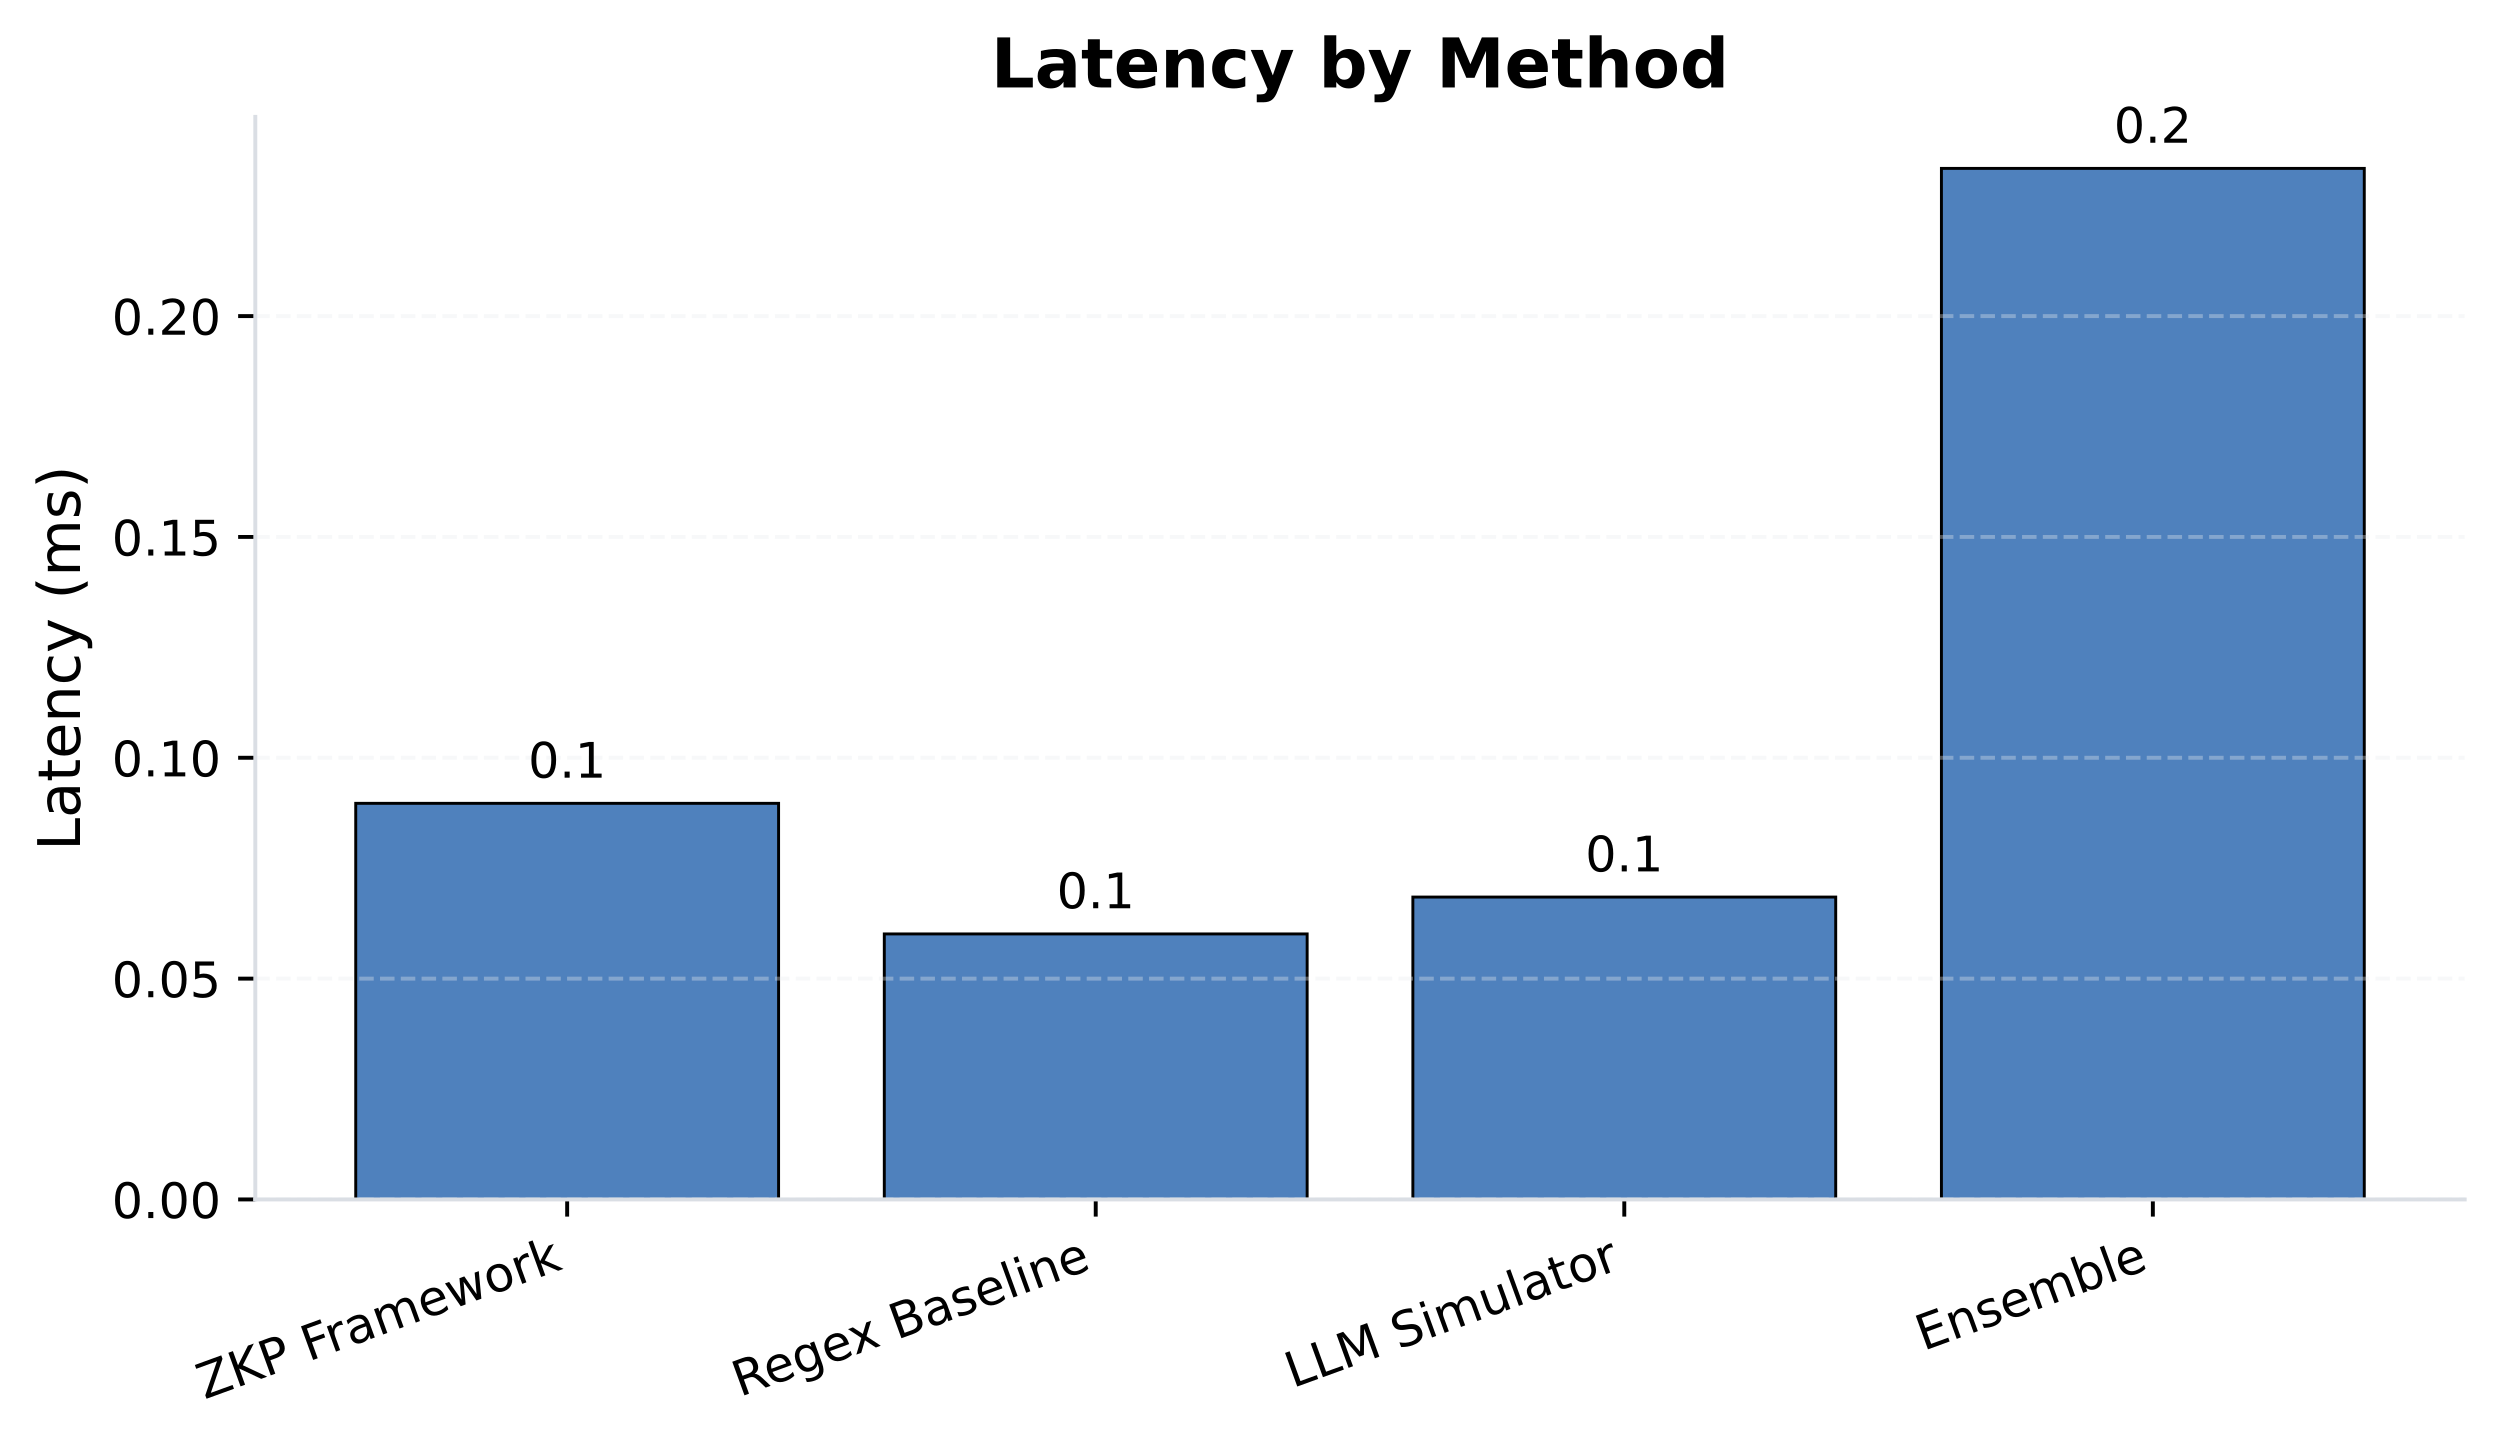
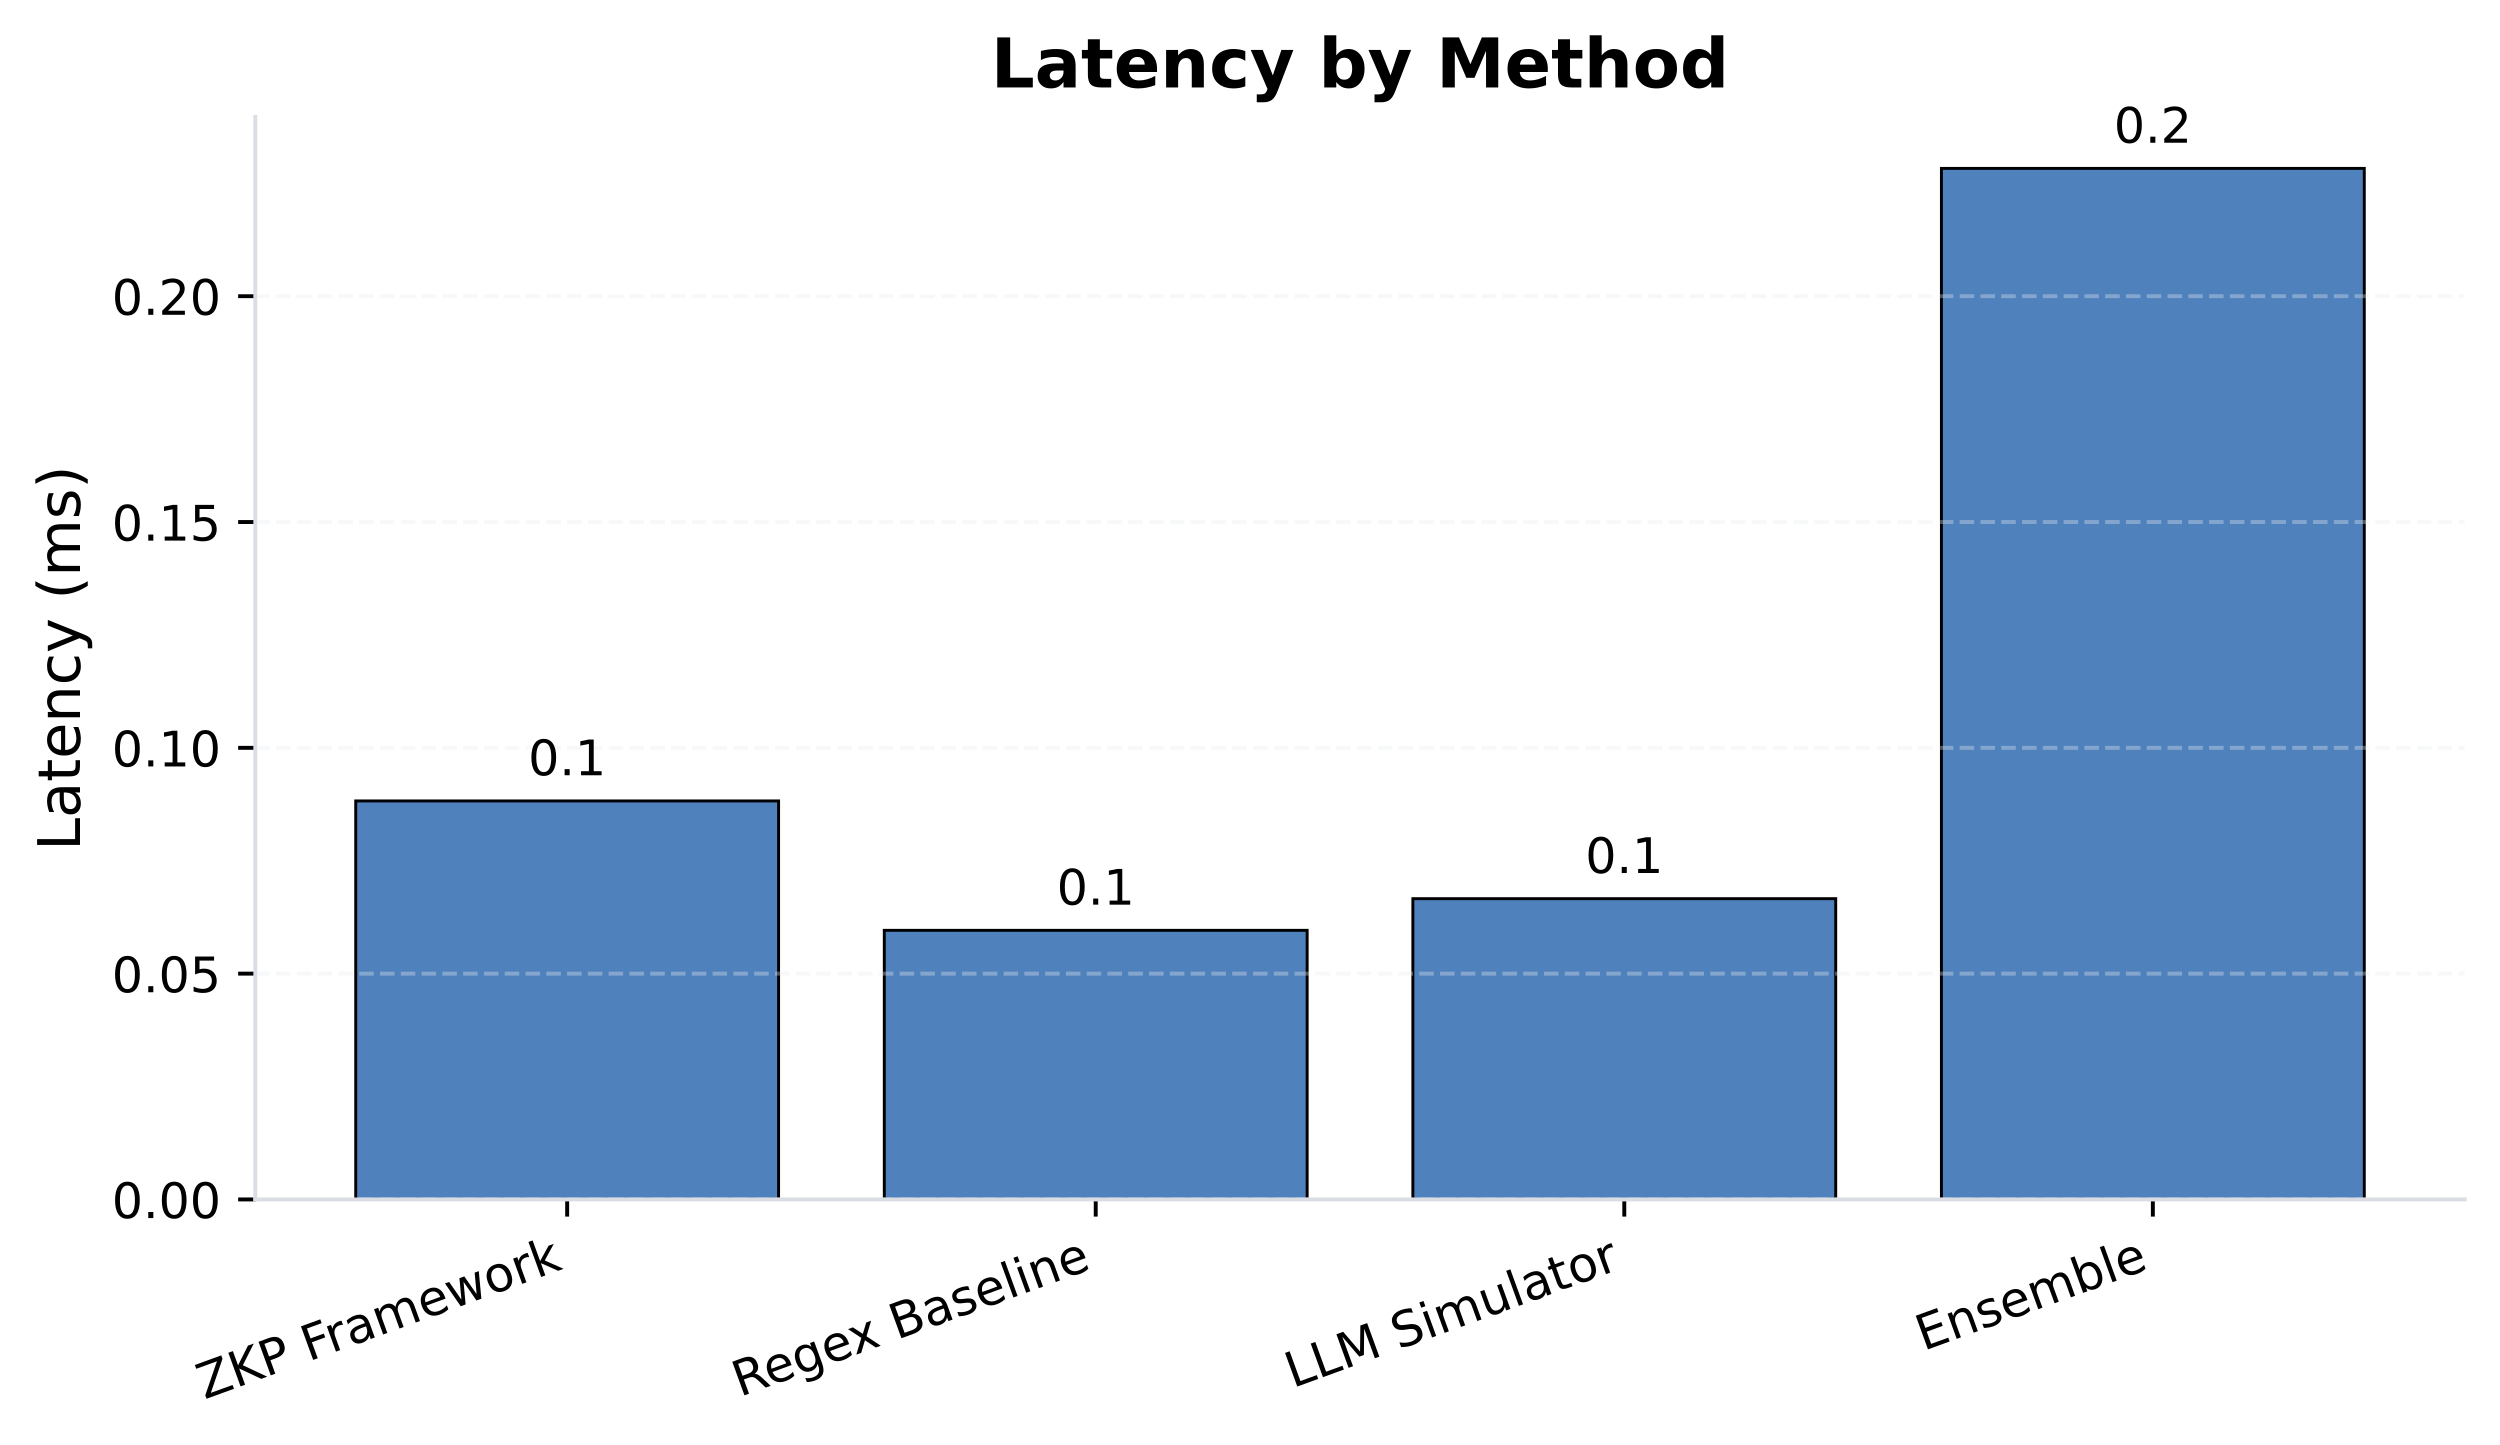
<svg xmlns="http://www.w3.org/2000/svg" xmlns:xlink="http://www.w3.org/1999/xlink" width="509.979pt" height="294.641pt" viewBox="0 0 509.979 294.641" version="1.1">
  <defs>
    <style type="text/css">*{stroke-linejoin: round; stroke-linecap: butt}</style>
  </defs>
  <g id="figure_1">
    <g id="patch_1">
      <path d="M 0 294.641  L 509.979 294.641  L 509.979 0  L 0 0  L 0 294.641  z " style="fill: none" />
    </g>
    <g id="axes_1">
      <g id="patch_2">
        <path d="M 52.079 244.678  L 502.779 244.678  L 502.779 23.838  L 52.079 23.838  L 52.079 244.678  z " style="fill: none" />
      </g>
      <g id="patch_3">
-         <path d="M 72.566 244.678  L 158.824 244.678  L 158.824 163.875  L 72.566 163.875  z " clip-path="url(#p0f9804f0ed)" style="fill: #4f81bd; stroke: #000000; stroke-width: 0.6; stroke-linejoin: miter" />
+         <path d="M 72.566 244.678  L 158.824 244.678  L 158.824 163.378  L 72.566 163.378  z " clip-path="url(#p4e12387b26)" style="fill: #4f81bd; stroke: #000000; stroke-width: 0.6; stroke-linejoin: miter" />
      </g>
      <g id="patch_4">
-         <path d="M 180.389 244.678  L 266.647 244.678  L 266.647 190.509  L 180.389 190.509  z " clip-path="url(#p0f9804f0ed)" style="fill: #4f81bd; stroke: #000000; stroke-width: 0.6; stroke-linejoin: miter" />
+         <path d="M 180.389 244.678  L 266.647 244.678  L 266.647 189.774  L 180.389 189.774  z " clip-path="url(#p4e12387b26)" style="fill: #4f81bd; stroke: #000000; stroke-width: 0.6; stroke-linejoin: miter" />
      </g>
      <g id="patch_5">
-         <path d="M 288.212 244.678  L 374.47 244.678  L 374.47 182.996  L 288.212 182.996  z " clip-path="url(#p0f9804f0ed)" style="fill: #4f81bd; stroke: #000000; stroke-width: 0.6; stroke-linejoin: miter" />
+         <path d="M 288.212 244.678  L 374.47 244.678  L 374.47 183.326  L 288.212 183.326  z " clip-path="url(#p4e12387b26)" style="fill: #4f81bd; stroke: #000000; stroke-width: 0.6; stroke-linejoin: miter" />
      </g>
      <g id="patch_6">
-         <path d="M 396.035 244.678  L 482.293 244.678  L 482.293 34.354  L 396.035 34.354  z " clip-path="url(#p0f9804f0ed)" style="fill: #4f81bd; stroke: #000000; stroke-width: 0.6; stroke-linejoin: miter" />
+         <path d="M 396.035 244.678  L 482.293 244.678  L 482.293 34.354  L 396.035 34.354  z " clip-path="url(#p4e12387b26)" style="fill: #4f81bd; stroke: #000000; stroke-width: 0.6; stroke-linejoin: miter" />
      </g>
      <g id="matplotlib.axis_1">
        <g id="xtick_1">
          <g id="line2d_1">
            <defs>
-               <path id="m04a3f6917a" d="M 0 0  L 0 3.5  " style="stroke: #000000; stroke-width: 0.8" />
+               <path id="m60cefe10d0" d="M 0 0  L 0 3.5  " style="stroke: #000000; stroke-width: 0.8" />
            </defs>
            <g>
-               <use xlink:href="#m04a3f6917a" x="115.695" y="244.678" style="stroke: #000000; stroke-width: 0.8" />
+               <use xlink:href="#m60cefe10d0" x="115.695" y="244.678" style="stroke: #000000; stroke-width: 0.8" />
            </g>
          </g>
          <g id="text_1">
            <g transform="translate(41.71257 285.4866) rotate(-20) scale(0.1 -0.1)">
              <defs>
                <path id="DejaVuSans-5a" d="M 359 4666  L 4025 4666  L 4025 4184  L 1075 531  L 4097 531  L 4097 0  L 288 0  L 288 481  L 3238 4134  L 359 4134  L 359 4666  z " transform="scale(0.015625)" />
                <path id="DejaVuSans-4b" d="M 628 4666  L 1259 4666  L 1259 2694  L 3353 4666  L 4166 4666  L 1850 2491  L 4331 0  L 3500 0  L 1259 2247  L 1259 0  L 628 0  L 628 4666  z " transform="scale(0.015625)" />
                <path id="DejaVuSans-50" d="M 1259 4147  L 1259 2394  L 2053 2394  Q 2494 2394 2734 2622  Q 2975 2850 2975 3272  Q 2975 3691 2734 3919  Q 2494 4147 2053 4147  L 1259 4147  z M 628 4666  L 2053 4666  Q 2838 4666 3239 4311  Q 3641 3956 3641 3272  Q 3641 2581 3239 2228  Q 2838 1875 2053 1875  L 1259 1875  L 1259 0  L 628 0  L 628 4666  z " transform="scale(0.015625)" />
                <path id="DejaVuSans-20" transform="scale(0.015625)" />
                <path id="DejaVuSans-46" d="M 628 4666  L 3309 4666  L 3309 4134  L 1259 4134  L 1259 2759  L 3109 2759  L 3109 2228  L 1259 2228  L 1259 0  L 628 0  L 628 4666  z " transform="scale(0.015625)" />
                <path id="DejaVuSans-72" d="M 2631 2963  Q 2534 3019 2420 3045  Q 2306 3072 2169 3072  Q 1681 3072 1420 2755  Q 1159 2438 1159 1844  L 1159 0  L 581 0  L 581 3500  L 1159 3500  L 1159 2956  Q 1341 3275 1631 3429  Q 1922 3584 2338 3584  Q 2397 3584 2469 3576  Q 2541 3569 2628 3553  L 2631 2963  z " transform="scale(0.015625)" />
                <path id="DejaVuSans-61" d="M 2194 1759  Q 1497 1759 1228 1600  Q 959 1441 959 1056  Q 959 750 1161 570  Q 1363 391 1709 391  Q 2188 391 2477 730  Q 2766 1069 2766 1631  L 2766 1759  L 2194 1759  z M 3341 1997  L 3341 0  L 2766 0  L 2766 531  Q 2569 213 2275 61  Q 1981 -91 1556 -91  Q 1019 -91 701 211  Q 384 513 384 1019  Q 384 1609 779 1909  Q 1175 2209 1959 2209  L 2766 2209  L 2766 2266  Q 2766 2663 2505 2880  Q 2244 3097 1772 3097  Q 1472 3097 1187 3025  Q 903 2953 641 2809  L 641 3341  Q 956 3463 1253 3523  Q 1550 3584 1831 3584  Q 2591 3584 2966 3190  Q 3341 2797 3341 1997  z " transform="scale(0.015625)" />
                <path id="DejaVuSans-6d" d="M 3328 2828  Q 3544 3216 3844 3400  Q 4144 3584 4550 3584  Q 5097 3584 5394 3201  Q 5691 2819 5691 2113  L 5691 0  L 5113 0  L 5113 2094  Q 5113 2597 4934 2840  Q 4756 3084 4391 3084  Q 3944 3084 3684 2787  Q 3425 2491 3425 1978  L 3425 0  L 2847 0  L 2847 2094  Q 2847 2600 2669 2842  Q 2491 3084 2119 3084  Q 1678 3084 1418 2786  Q 1159 2488 1159 1978  L 1159 0  L 581 0  L 581 3500  L 1159 3500  L 1159 2956  Q 1356 3278 1631 3431  Q 1906 3584 2284 3584  Q 2666 3584 2933 3390  Q 3200 3197 3328 2828  z " transform="scale(0.015625)" />
                <path id="DejaVuSans-65" d="M 3597 1894  L 3597 1613  L 953 1613  Q 991 1019 1311 708  Q 1631 397 2203 397  Q 2534 397 2845 478  Q 3156 559 3463 722  L 3463 178  Q 3153 47 2828 -22  Q 2503 -91 2169 -91  Q 1331 -91 842 396  Q 353 884 353 1716  Q 353 2575 817 3079  Q 1281 3584 2069 3584  Q 2775 3584 3186 3129  Q 3597 2675 3597 1894  z M 3022 2063  Q 3016 2534 2758 2815  Q 2500 3097 2075 3097  Q 1594 3097 1305 2825  Q 1016 2553 972 2059  L 3022 2063  z " transform="scale(0.015625)" />
                <path id="DejaVuSans-77" d="M 269 3500  L 844 3500  L 1563 769  L 2278 3500  L 2956 3500  L 3675 769  L 4391 3500  L 4966 3500  L 4050 0  L 3372 0  L 2619 2869  L 1863 0  L 1184 0  L 269 3500  z " transform="scale(0.015625)" />
                <path id="DejaVuSans-6f" d="M 1959 3097  Q 1497 3097 1228 2736  Q 959 2375 959 1747  Q 959 1119 1226 758  Q 1494 397 1959 397  Q 2419 397 2687 759  Q 2956 1122 2956 1747  Q 2956 2369 2687 2733  Q 2419 3097 1959 3097  z M 1959 3584  Q 2709 3584 3137 3096  Q 3566 2609 3566 1747  Q 3566 888 3137 398  Q 2709 -91 1959 -91  Q 1206 -91 779 398  Q 353 888 353 1747  Q 353 2609 779 3096  Q 1206 3584 1959 3584  z " transform="scale(0.015625)" />
                <path id="DejaVuSans-6b" d="M 581 4863  L 1159 4863  L 1159 1991  L 2875 3500  L 3609 3500  L 1753 1863  L 3688 0  L 2938 0  L 1159 1709  L 1159 0  L 581 0  L 581 4863  z " transform="scale(0.015625)" />
              </defs>
              <use xlink:href="#DejaVuSans-5a" />
              <use xlink:href="#DejaVuSans-4b" transform="translate(68.50586 0)" />
              <use xlink:href="#DejaVuSans-50" transform="translate(134.082 0)" />
              <use xlink:href="#DejaVuSans-20" transform="translate(194.3848 0)" />
              <use xlink:href="#DejaVuSans-46" transform="translate(226.1719 0)" />
              <use xlink:href="#DejaVuSans-72" transform="translate(276.4414 0)" />
              <use xlink:href="#DejaVuSans-61" transform="translate(317.5547 0)" />
              <use xlink:href="#DejaVuSans-6d" transform="translate(378.834 0)" />
              <use xlink:href="#DejaVuSans-65" transform="translate(476.2461 0)" />
              <use xlink:href="#DejaVuSans-77" transform="translate(537.7695 0)" />
              <use xlink:href="#DejaVuSans-6f" transform="translate(619.5566 0)" />
              <use xlink:href="#DejaVuSans-72" transform="translate(680.7383 0)" />
              <use xlink:href="#DejaVuSans-6b" transform="translate(721.8516 0)" />
            </g>
          </g>
        </g>
        <g id="xtick_2">
          <g id="line2d_2">
            <g>
-               <use xlink:href="#m04a3f6917a" x="223.518" y="244.678" style="stroke: #000000; stroke-width: 0.8" />
+               <use xlink:href="#m60cefe10d0" x="223.518" y="244.678" style="stroke: #000000; stroke-width: 0.8" />
            </g>
          </g>
          <g id="text_2">
            <g transform="translate(150.9451 284.9735) rotate(-20) scale(0.1 -0.1)">
              <defs>
                <path id="DejaVuSans-52" d="M 2841 2188  Q 3044 2119 3236 1894  Q 3428 1669 3622 1275  L 4263 0  L 3584 0  L 2988 1197  Q 2756 1666 2539 1819  Q 2322 1972 1947 1972  L 1259 1972  L 1259 0  L 628 0  L 628 4666  L 2053 4666  Q 2853 4666 3247 4331  Q 3641 3997 3641 3322  Q 3641 2881 3436 2590  Q 3231 2300 2841 2188  z M 1259 4147  L 1259 2491  L 2053 2491  Q 2509 2491 2742 2702  Q 2975 2913 2975 3322  Q 2975 3731 2742 3939  Q 2509 4147 2053 4147  L 1259 4147  z " transform="scale(0.015625)" />
                <path id="DejaVuSans-67" d="M 2906 1791  Q 2906 2416 2648 2759  Q 2391 3103 1925 3103  Q 1463 3103 1205 2759  Q 947 2416 947 1791  Q 947 1169 1205 825  Q 1463 481 1925 481  Q 2391 481 2648 825  Q 2906 1169 2906 1791  z M 3481 434  Q 3481 -459 3084 -895  Q 2688 -1331 1869 -1331  Q 1566 -1331 1297 -1286  Q 1028 -1241 775 -1147  L 775 -588  Q 1028 -725 1275 -790  Q 1522 -856 1778 -856  Q 2344 -856 2625 -561  Q 2906 -266 2906 331  L 2906 616  Q 2728 306 2450 153  Q 2172 0 1784 0  Q 1141 0 747 490  Q 353 981 353 1791  Q 353 2603 747 3093  Q 1141 3584 1784 3584  Q 2172 3584 2450 3431  Q 2728 3278 2906 2969  L 2906 3500  L 3481 3500  L 3481 434  z " transform="scale(0.015625)" />
                <path id="DejaVuSans-78" d="M 3513 3500  L 2247 1797  L 3578 0  L 2900 0  L 1881 1375  L 863 0  L 184 0  L 1544 1831  L 300 3500  L 978 3500  L 1906 2253  L 2834 3500  L 3513 3500  z " transform="scale(0.015625)" />
                <path id="DejaVuSans-42" d="M 1259 2228  L 1259 519  L 2272 519  Q 2781 519 3026 730  Q 3272 941 3272 1375  Q 3272 1813 3026 2020  Q 2781 2228 2272 2228  L 1259 2228  z M 1259 4147  L 1259 2741  L 2194 2741  Q 2656 2741 2882 2914  Q 3109 3088 3109 3444  Q 3109 3797 2882 3972  Q 2656 4147 2194 4147  L 1259 4147  z M 628 4666  L 2241 4666  Q 2963 4666 3353 4366  Q 3744 4066 3744 3513  Q 3744 3084 3544 2831  Q 3344 2578 2956 2516  Q 3422 2416 3680 2098  Q 3938 1781 3938 1306  Q 3938 681 3513 340  Q 3088 0 2303 0  L 628 0  L 628 4666  z " transform="scale(0.015625)" />
                <path id="DejaVuSans-73" d="M 2834 3397  L 2834 2853  Q 2591 2978 2328 3040  Q 2066 3103 1784 3103  Q 1356 3103 1142 2972  Q 928 2841 928 2578  Q 928 2378 1081 2264  Q 1234 2150 1697 2047  L 1894 2003  Q 2506 1872 2764 1633  Q 3022 1394 3022 966  Q 3022 478 2636 193  Q 2250 -91 1575 -91  Q 1294 -91 989 -36  Q 684 19 347 128  L 347 722  Q 666 556 975 473  Q 1284 391 1588 391  Q 1994 391 2212 530  Q 2431 669 2431 922  Q 2431 1156 2273 1281  Q 2116 1406 1581 1522  L 1381 1569  Q 847 1681 609 1914  Q 372 2147 372 2553  Q 372 3047 722 3315  Q 1072 3584 1716 3584  Q 2034 3584 2315 3537  Q 2597 3491 2834 3397  z " transform="scale(0.015625)" />
                <path id="DejaVuSans-6c" d="M 603 4863  L 1178 4863  L 1178 0  L 603 0  L 603 4863  z " transform="scale(0.015625)" />
                <path id="DejaVuSans-69" d="M 603 3500  L 1178 3500  L 1178 0  L 603 0  L 603 3500  z M 603 4863  L 1178 4863  L 1178 4134  L 603 4134  L 603 4863  z " transform="scale(0.015625)" />
                <path id="DejaVuSans-6e" d="M 3513 2113  L 3513 0  L 2938 0  L 2938 2094  Q 2938 2591 2744 2837  Q 2550 3084 2163 3084  Q 1697 3084 1428 2787  Q 1159 2491 1159 1978  L 1159 0  L 581 0  L 581 3500  L 1159 3500  L 1159 2956  Q 1366 3272 1645 3428  Q 1925 3584 2291 3584  Q 2894 3584 3203 3211  Q 3513 2838 3513 2113  z " transform="scale(0.015625)" />
              </defs>
              <use xlink:href="#DejaVuSans-52" />
              <use xlink:href="#DejaVuSans-65" transform="translate(64.98242 0)" />
              <use xlink:href="#DejaVuSans-67" transform="translate(126.5059 0)" />
              <use xlink:href="#DejaVuSans-65" transform="translate(189.9824 0)" />
              <use xlink:href="#DejaVuSans-78" transform="translate(249.7559 0)" />
              <use xlink:href="#DejaVuSans-20" transform="translate(308.9355 0)" />
              <use xlink:href="#DejaVuSans-42" transform="translate(340.7227 0)" />
              <use xlink:href="#DejaVuSans-61" transform="translate(409.3262 0)" />
              <use xlink:href="#DejaVuSans-73" transform="translate(470.6055 0)" />
              <use xlink:href="#DejaVuSans-65" transform="translate(522.7051 0)" />
              <use xlink:href="#DejaVuSans-6c" transform="translate(584.2285 0)" />
              <use xlink:href="#DejaVuSans-69" transform="translate(612.0117 0)" />
              <use xlink:href="#DejaVuSans-6e" transform="translate(639.7949 0)" />
              <use xlink:href="#DejaVuSans-65" transform="translate(703.1738 0)" />
            </g>
          </g>
        </g>
        <g id="xtick_3">
          <g id="line2d_3">
            <g>
-               <use xlink:href="#m04a3f6917a" x="331.341" y="244.678" style="stroke: #000000; stroke-width: 0.8" />
+               <use xlink:href="#m60cefe10d0" x="331.341" y="244.678" style="stroke: #000000; stroke-width: 0.8" />
            </g>
          </g>
          <g id="text_3">
            <g transform="translate(263.7132 283.1737) rotate(-20) scale(0.1 -0.1)">
              <defs>
                <path id="DejaVuSans-4c" d="M 628 4666  L 1259 4666  L 1259 531  L 3531 531  L 3531 0  L 628 0  L 628 4666  z " transform="scale(0.015625)" />
                <path id="DejaVuSans-4d" d="M 628 4666  L 1569 4666  L 2759 1491  L 3956 4666  L 4897 4666  L 4897 0  L 4281 0  L 4281 4097  L 3078 897  L 2444 897  L 1241 4097  L 1241 0  L 628 0  L 628 4666  z " transform="scale(0.015625)" />
                <path id="DejaVuSans-53" d="M 3425 4513  L 3425 3897  Q 3066 4069 2747 4153  Q 2428 4238 2131 4238  Q 1616 4238 1336 4038  Q 1056 3838 1056 3469  Q 1056 3159 1242 3001  Q 1428 2844 1947 2747  L 2328 2669  Q 3034 2534 3370 2195  Q 3706 1856 3706 1288  Q 3706 609 3251 259  Q 2797 -91 1919 -91  Q 1588 -91 1214 -16  Q 841 59 441 206  L 441 856  Q 825 641 1194 531  Q 1563 422 1919 422  Q 2459 422 2753 634  Q 3047 847 3047 1241  Q 3047 1584 2836 1778  Q 2625 1972 2144 2069  L 1759 2144  Q 1053 2284 737 2584  Q 422 2884 422 3419  Q 422 4038 858 4394  Q 1294 4750 2059 4750  Q 2388 4750 2728 4690  Q 3069 4631 3425 4513  z " transform="scale(0.015625)" />
                <path id="DejaVuSans-75" d="M 544 1381  L 544 3500  L 1119 3500  L 1119 1403  Q 1119 906 1312 657  Q 1506 409 1894 409  Q 2359 409 2629 706  Q 2900 1003 2900 1516  L 2900 3500  L 3475 3500  L 3475 0  L 2900 0  L 2900 538  Q 2691 219 2414 64  Q 2138 -91 1772 -91  Q 1169 -91 856 284  Q 544 659 544 1381  z M 1991 3584  L 1991 3584  z " transform="scale(0.015625)" />
                <path id="DejaVuSans-74" d="M 1172 4494  L 1172 3500  L 2356 3500  L 2356 3053  L 1172 3053  L 1172 1153  Q 1172 725 1289 603  Q 1406 481 1766 481  L 2356 481  L 2356 0  L 1766 0  Q 1100 0 847 248  Q 594 497 594 1153  L 594 3053  L 172 3053  L 172 3500  L 594 3500  L 594 4494  L 1172 4494  z " transform="scale(0.015625)" />
              </defs>
              <use xlink:href="#DejaVuSans-4c" />
              <use xlink:href="#DejaVuSans-4c" transform="translate(55.71289 0)" />
              <use xlink:href="#DejaVuSans-4d" transform="translate(111.4258 0)" />
              <use xlink:href="#DejaVuSans-20" transform="translate(197.7051 0)" />
              <use xlink:href="#DejaVuSans-53" transform="translate(229.4922 0)" />
              <use xlink:href="#DejaVuSans-69" transform="translate(292.9688 0)" />
              <use xlink:href="#DejaVuSans-6d" transform="translate(320.752 0)" />
              <use xlink:href="#DejaVuSans-75" transform="translate(418.1641 0)" />
              <use xlink:href="#DejaVuSans-6c" transform="translate(481.543 0)" />
              <use xlink:href="#DejaVuSans-61" transform="translate(509.3262 0)" />
              <use xlink:href="#DejaVuSans-74" transform="translate(570.6055 0)" />
              <use xlink:href="#DejaVuSans-6f" transform="translate(609.8145 0)" />
              <use xlink:href="#DejaVuSans-72" transform="translate(670.9961 0)" />
            </g>
          </g>
        </g>
        <g id="xtick_4">
          <g id="line2d_4">
            <g>
-               <use xlink:href="#m04a3f6917a" x="439.164" y="244.678" style="stroke: #000000; stroke-width: 0.8" />
+               <use xlink:href="#m60cefe10d0" x="439.164" y="244.678" style="stroke: #000000; stroke-width: 0.8" />
            </g>
          </g>
          <g id="text_4">
            <g transform="translate(392.3709 275.5904) rotate(-20) scale(0.1 -0.1)">
              <defs>
                <path id="DejaVuSans-45" d="M 628 4666  L 3578 4666  L 3578 4134  L 1259 4134  L 1259 2753  L 3481 2753  L 3481 2222  L 1259 2222  L 1259 531  L 3634 531  L 3634 0  L 628 0  L 628 4666  z " transform="scale(0.015625)" />
                <path id="DejaVuSans-62" d="M 3116 1747  Q 3116 2381 2855 2742  Q 2594 3103 2138 3103  Q 1681 3103 1420 2742  Q 1159 2381 1159 1747  Q 1159 1113 1420 752  Q 1681 391 2138 391  Q 2594 391 2855 752  Q 3116 1113 3116 1747  z M 1159 2969  Q 1341 3281 1617 3432  Q 1894 3584 2278 3584  Q 2916 3584 3314 3078  Q 3713 2572 3713 1747  Q 3713 922 3314 415  Q 2916 -91 2278 -91  Q 1894 -91 1617 61  Q 1341 213 1159 525  L 1159 0  L 581 0  L 581 4863  L 1159 4863  L 1159 2969  z " transform="scale(0.015625)" />
              </defs>
              <use xlink:href="#DejaVuSans-45" />
              <use xlink:href="#DejaVuSans-6e" transform="translate(63.18359 0)" />
              <use xlink:href="#DejaVuSans-73" transform="translate(126.5625 0)" />
              <use xlink:href="#DejaVuSans-65" transform="translate(178.6621 0)" />
              <use xlink:href="#DejaVuSans-6d" transform="translate(240.1855 0)" />
              <use xlink:href="#DejaVuSans-62" transform="translate(337.5977 0)" />
              <use xlink:href="#DejaVuSans-6c" transform="translate(401.0742 0)" />
              <use xlink:href="#DejaVuSans-65" transform="translate(428.8574 0)" />
            </g>
          </g>
        </g>
      </g>
      <g id="matplotlib.axis_2">
        <g id="ytick_1">
          <g id="line2d_5">
-             <path d="M 52.079 244.678  L 502.779 244.678  " clip-path="url(#p0f9804f0ed)" style="fill: none; stroke-dasharray: 2.96,1.28; stroke-dashoffset: 0; stroke: #e9ecef; stroke-opacity: 0.35; stroke-width: 0.8" />
+             <path d="M 52.079 244.678  L 502.779 244.678  " clip-path="url(#p4e12387b26)" style="fill: none; stroke-dasharray: 2.96,1.28; stroke-dashoffset: 0; stroke: #e9ecef; stroke-opacity: 0.35; stroke-width: 0.8" />
          </g>
          <g id="line2d_6">
            <defs>
-               <path id="madb04d9807" d="M 0 0  L -3.5 0  " style="stroke: #000000; stroke-width: 0.8" />
+               <path id="m2b2206018b" d="M 0 0  L -3.5 0  " style="stroke: #000000; stroke-width: 0.8" />
            </defs>
            <g>
-               <use xlink:href="#madb04d9807" x="52.079" y="244.678" style="stroke: #000000; stroke-width: 0.8" />
+               <use xlink:href="#m2b2206018b" x="52.079" y="244.678" style="stroke: #000000; stroke-width: 0.8" />
            </g>
          </g>
          <g id="text_5">
            <g transform="translate(22.81375 248.4771) scale(0.1 -0.1)">
              <defs>
                <path id="DejaVuSans-30" d="M 2034 4250  Q 1547 4250 1301 3770  Q 1056 3291 1056 2328  Q 1056 1369 1301 889  Q 1547 409 2034 409  Q 2525 409 2770 889  Q 3016 1369 3016 2328  Q 3016 3291 2770 3770  Q 2525 4250 2034 4250  z M 2034 4750  Q 2819 4750 3233 4129  Q 3647 3509 3647 2328  Q 3647 1150 3233 529  Q 2819 -91 2034 -91  Q 1250 -91 836 529  Q 422 1150 422 2328  Q 422 3509 836 4129  Q 1250 4750 2034 4750  z " transform="scale(0.015625)" />
                <path id="DejaVuSans-2e" d="M 684 794  L 1344 794  L 1344 0  L 684 0  L 684 794  z " transform="scale(0.015625)" />
              </defs>
              <use xlink:href="#DejaVuSans-30" />
              <use xlink:href="#DejaVuSans-2e" transform="translate(63.62305 0)" />
              <use xlink:href="#DejaVuSans-30" transform="translate(95.41016 0)" />
              <use xlink:href="#DejaVuSans-30" transform="translate(159.0332 0)" />
            </g>
          </g>
        </g>
        <g id="ytick_2">
          <g id="line2d_7">
-             <path d="M 52.079 199.628  L 502.779 199.628  " clip-path="url(#p0f9804f0ed)" style="fill: none; stroke-dasharray: 2.96,1.28; stroke-dashoffset: 0; stroke: #e9ecef; stroke-opacity: 0.35; stroke-width: 0.8" />
+             <path d="M 52.079 198.614  L 502.779 198.614  " clip-path="url(#p4e12387b26)" style="fill: none; stroke-dasharray: 2.96,1.28; stroke-dashoffset: 0; stroke: #e9ecef; stroke-opacity: 0.35; stroke-width: 0.8" />
          </g>
          <g id="line2d_8">
            <g>
-               <use xlink:href="#madb04d9807" x="52.079" y="199.628" style="stroke: #000000; stroke-width: 0.8" />
+               <use xlink:href="#m2b2206018b" x="52.079" y="198.614" style="stroke: #000000; stroke-width: 0.8" />
            </g>
          </g>
          <g id="text_6">
-             <g transform="translate(22.81375 203.4275) scale(0.1 -0.1)">
+             <g transform="translate(22.81375 202.413) scale(0.1 -0.1)">
              <defs>
                <path id="DejaVuSans-35" d="M 691 4666  L 3169 4666  L 3169 4134  L 1269 4134  L 1269 2991  Q 1406 3038 1543 3061  Q 1681 3084 1819 3084  Q 2600 3084 3056 2656  Q 3513 2228 3513 1497  Q 3513 744 3044 326  Q 2575 -91 1722 -91  Q 1428 -91 1123 -41  Q 819 9 494 109  L 494 744  Q 775 591 1075 516  Q 1375 441 1709 441  Q 2250 441 2565 725  Q 2881 1009 2881 1497  Q 2881 1984 2565 2268  Q 2250 2553 1709 2553  Q 1456 2553 1204 2497  Q 953 2441 691 2322  L 691 4666  z " transform="scale(0.015625)" />
              </defs>
              <use xlink:href="#DejaVuSans-30" />
              <use xlink:href="#DejaVuSans-2e" transform="translate(63.62305 0)" />
              <use xlink:href="#DejaVuSans-30" transform="translate(95.41016 0)" />
              <use xlink:href="#DejaVuSans-35" transform="translate(159.0332 0)" />
            </g>
          </g>
        </g>
        <g id="ytick_3">
          <g id="line2d_9">
-             <path d="M 52.079 154.579  L 502.779 154.579  " clip-path="url(#p0f9804f0ed)" style="fill: none; stroke-dasharray: 2.96,1.28; stroke-dashoffset: 0; stroke: #e9ecef; stroke-opacity: 0.35; stroke-width: 0.8" />
+             <path d="M 52.079 152.55  L 502.779 152.55  " clip-path="url(#p4e12387b26)" style="fill: none; stroke-dasharray: 2.96,1.28; stroke-dashoffset: 0; stroke: #e9ecef; stroke-opacity: 0.35; stroke-width: 0.8" />
          </g>
          <g id="line2d_10">
            <g>
-               <use xlink:href="#madb04d9807" x="52.079" y="154.579" style="stroke: #000000; stroke-width: 0.8" />
+               <use xlink:href="#m2b2206018b" x="52.079" y="152.55" style="stroke: #000000; stroke-width: 0.8" />
            </g>
          </g>
          <g id="text_7">
-             <g transform="translate(22.81375 158.3779) scale(0.1 -0.1)">
+             <g transform="translate(22.81375 156.3489) scale(0.1 -0.1)">
              <defs>
                <path id="DejaVuSans-31" d="M 794 531  L 1825 531  L 1825 4091  L 703 3866  L 703 4441  L 1819 4666  L 2450 4666  L 2450 531  L 3481 531  L 3481 0  L 794 0  L 794 531  z " transform="scale(0.015625)" />
              </defs>
              <use xlink:href="#DejaVuSans-30" />
              <use xlink:href="#DejaVuSans-2e" transform="translate(63.62305 0)" />
              <use xlink:href="#DejaVuSans-31" transform="translate(95.41016 0)" />
              <use xlink:href="#DejaVuSans-30" transform="translate(159.0332 0)" />
            </g>
          </g>
        </g>
        <g id="ytick_4">
          <g id="line2d_11">
-             <path d="M 52.079 109.529  L 502.779 109.529  " clip-path="url(#p0f9804f0ed)" style="fill: none; stroke-dasharray: 2.96,1.28; stroke-dashoffset: 0; stroke: #e9ecef; stroke-opacity: 0.35; stroke-width: 0.8" />
+             <path d="M 52.079 106.486  L 502.779 106.486  " clip-path="url(#p4e12387b26)" style="fill: none; stroke-dasharray: 2.96,1.28; stroke-dashoffset: 0; stroke: #e9ecef; stroke-opacity: 0.35; stroke-width: 0.8" />
          </g>
          <g id="line2d_12">
            <g>
-               <use xlink:href="#madb04d9807" x="52.079" y="109.529" style="stroke: #000000; stroke-width: 0.8" />
+               <use xlink:href="#m2b2206018b" x="52.079" y="106.486" style="stroke: #000000; stroke-width: 0.8" />
            </g>
          </g>
          <g id="text_8">
-             <g transform="translate(22.81375 113.3283) scale(0.1 -0.1)">
+             <g transform="translate(22.81375 110.2848) scale(0.1 -0.1)">
              <use xlink:href="#DejaVuSans-30" />
              <use xlink:href="#DejaVuSans-2e" transform="translate(63.62305 0)" />
              <use xlink:href="#DejaVuSans-31" transform="translate(95.41016 0)" />
              <use xlink:href="#DejaVuSans-35" transform="translate(159.0332 0)" />
            </g>
          </g>
        </g>
        <g id="ytick_5">
          <g id="line2d_13">
-             <path d="M 52.079 64.479  L 502.779 64.479  " clip-path="url(#p0f9804f0ed)" style="fill: none; stroke-dasharray: 2.96,1.28; stroke-dashoffset: 0; stroke: #e9ecef; stroke-opacity: 0.35; stroke-width: 0.8" />
+             <path d="M 52.079 60.421  L 502.779 60.421  " clip-path="url(#p4e12387b26)" style="fill: none; stroke-dasharray: 2.96,1.28; stroke-dashoffset: 0; stroke: #e9ecef; stroke-opacity: 0.35; stroke-width: 0.8" />
          </g>
          <g id="line2d_14">
            <g>
-               <use xlink:href="#madb04d9807" x="52.079" y="64.479" style="stroke: #000000; stroke-width: 0.8" />
+               <use xlink:href="#m2b2206018b" x="52.079" y="60.421" style="stroke: #000000; stroke-width: 0.8" />
            </g>
          </g>
          <g id="text_9">
-             <g transform="translate(22.81375 68.2787) scale(0.1 -0.1)">
+             <g transform="translate(22.81375 64.2207) scale(0.1 -0.1)">
              <defs>
                <path id="DejaVuSans-32" d="M 1228 531  L 3431 531  L 3431 0  L 469 0  L 469 531  Q 828 903 1448 1529  Q 2069 2156 2228 2338  Q 2531 2678 2651 2914  Q 2772 3150 2772 3378  Q 2772 3750 2511 3984  Q 2250 4219 1831 4219  Q 1534 4219 1204 4116  Q 875 4013 500 3803  L 500 4441  Q 881 4594 1212 4672  Q 1544 4750 1819 4750  Q 2544 4750 2975 4387  Q 3406 4025 3406 3419  Q 3406 3131 3298 2873  Q 3191 2616 2906 2266  Q 2828 2175 2409 1742  Q 1991 1309 1228 531  z " transform="scale(0.015625)" />
              </defs>
              <use xlink:href="#DejaVuSans-30" />
              <use xlink:href="#DejaVuSans-2e" transform="translate(63.62305 0)" />
              <use xlink:href="#DejaVuSans-32" transform="translate(95.41016 0)" />
              <use xlink:href="#DejaVuSans-30" transform="translate(159.0332 0)" />
            </g>
          </g>
        </g>
        <g id="text_10">
          <g transform="translate(16.31812 173.5335) rotate(-90) scale(0.12 -0.12)">
            <defs>
              <path id="DejaVuSans-63" d="M 3122 3366  L 3122 2828  Q 2878 2963 2633 3030  Q 2388 3097 2138 3097  Q 1578 3097 1268 2742  Q 959 2388 959 1747  Q 959 1106 1268 751  Q 1578 397 2138 397  Q 2388 397 2633 464  Q 2878 531 3122 666  L 3122 134  Q 2881 22 2623 -34  Q 2366 -91 2075 -91  Q 1284 -91 818 406  Q 353 903 353 1747  Q 353 2603 823 3093  Q 1294 3584 2113 3584  Q 2378 3584 2631 3529  Q 2884 3475 3122 3366  z " transform="scale(0.015625)" />
              <path id="DejaVuSans-79" d="M 2059 -325  Q 1816 -950 1584 -1140  Q 1353 -1331 966 -1331  L 506 -1331  L 506 -850  L 844 -850  Q 1081 -850 1212 -737  Q 1344 -625 1503 -206  L 1606 56  L 191 3500  L 800 3500  L 1894 763  L 2988 3500  L 3597 3500  L 2059 -325  z " transform="scale(0.015625)" />
              <path id="DejaVuSans-28" d="M 1984 4856  Q 1566 4138 1362 3434  Q 1159 2731 1159 2009  Q 1159 1288 1364 580  Q 1569 -128 1984 -844  L 1484 -844  Q 1016 -109 783 600  Q 550 1309 550 2009  Q 550 2706 781 3412  Q 1013 4119 1484 4856  L 1984 4856  z " transform="scale(0.015625)" />
              <path id="DejaVuSans-29" d="M 513 4856  L 1013 4856  Q 1481 4119 1714 3412  Q 1947 2706 1947 2009  Q 1947 1309 1714 600  Q 1481 -109 1013 -844  L 513 -844  Q 928 -128 1133 580  Q 1338 1288 1338 2009  Q 1338 2731 1133 3434  Q 928 4138 513 4856  z " transform="scale(0.015625)" />
            </defs>
            <use xlink:href="#DejaVuSans-4c" />
            <use xlink:href="#DejaVuSans-61" transform="translate(55.71289 0)" />
            <use xlink:href="#DejaVuSans-74" transform="translate(116.9922 0)" />
            <use xlink:href="#DejaVuSans-65" transform="translate(156.2012 0)" />
            <use xlink:href="#DejaVuSans-6e" transform="translate(217.7246 0)" />
            <use xlink:href="#DejaVuSans-63" transform="translate(281.1035 0)" />
            <use xlink:href="#DejaVuSans-79" transform="translate(336.084 0)" />
            <use xlink:href="#DejaVuSans-20" transform="translate(395.2637 0)" />
            <use xlink:href="#DejaVuSans-28" transform="translate(427.0508 0)" />
            <use xlink:href="#DejaVuSans-6d" transform="translate(466.0645 0)" />
            <use xlink:href="#DejaVuSans-73" transform="translate(563.4766 0)" />
            <use xlink:href="#DejaVuSans-29" transform="translate(615.5762 0)" />
          </g>
        </g>
      </g>
      <g id="patch_7">
        <path d="M 52.079 244.678  L 52.079 23.838  " style="fill: none; stroke: #dadee4; stroke-width: 0.8; stroke-linejoin: miter; stroke-linecap: square" />
      </g>
      <g id="patch_8">
        <path d="M 52.079 244.678  L 502.779 244.678  " style="fill: none; stroke: #dadee4; stroke-width: 0.8; stroke-linejoin: miter; stroke-linecap: square" />
      </g>
      <g id="text_11">
-         <g transform="translate(107.7434 158.64) scale(0.1 -0.1)">
+         <g transform="translate(107.7434 158.143) scale(0.1 -0.1)">
          <use xlink:href="#DejaVuSans-30" />
          <use xlink:href="#DejaVuSans-2e" transform="translate(63.62305 0)" />
          <use xlink:href="#DejaVuSans-31" transform="translate(95.41016 0)" />
        </g>
      </g>
      <g id="text_12">
-         <g transform="translate(215.5663 185.2741) scale(0.1 -0.1)">
+         <g transform="translate(215.5663 184.5398) scale(0.1 -0.1)">
          <use xlink:href="#DejaVuSans-30" />
          <use xlink:href="#DejaVuSans-2e" transform="translate(63.62305 0)" />
          <use xlink:href="#DejaVuSans-31" transform="translate(95.41016 0)" />
        </g>
      </g>
      <g id="text_13">
-         <g transform="translate(323.3893 177.7619) scale(0.1 -0.1)">
+         <g transform="translate(323.3893 178.0912) scale(0.1 -0.1)">
          <use xlink:href="#DejaVuSans-30" />
          <use xlink:href="#DejaVuSans-2e" transform="translate(63.62305 0)" />
          <use xlink:href="#DejaVuSans-31" transform="translate(95.41016 0)" />
        </g>
      </g>
      <g id="text_14">
        <g transform="translate(431.2123 29.11946) scale(0.1 -0.1)">
          <use xlink:href="#DejaVuSans-30" />
          <use xlink:href="#DejaVuSans-2e" transform="translate(63.62305 0)" />
          <use xlink:href="#DejaVuSans-32" transform="translate(95.41016 0)" />
        </g>
      </g>
      <g id="text_15">
        <g transform="translate(202.1455 17.83781) scale(0.14 -0.14)">
          <defs>
            <path id="DejaVuSans-Bold-4c" d="M 588 4666  L 1791 4666  L 1791 909  L 3903 909  L 3903 0  L 588 0  L 588 4666  z " transform="scale(0.015625)" />
            <path id="DejaVuSans-Bold-61" d="M 2106 1575  Q 1756 1575 1579 1456  Q 1403 1338 1403 1106  Q 1403 894 1545 773  Q 1688 653 1941 653  Q 2256 653 2472 879  Q 2688 1106 2688 1447  L 2688 1575  L 2106 1575  z M 3816 1997  L 3816 0  L 2688 0  L 2688 519  Q 2463 200 2181 54  Q 1900 -91 1497 -91  Q 953 -91 614 226  Q 275 544 275 1050  Q 275 1666 698 1953  Q 1122 2241 2028 2241  L 2688 2241  L 2688 2328  Q 2688 2594 2478 2717  Q 2269 2841 1825 2841  Q 1466 2841 1156 2769  Q 847 2697 581 2553  L 581 3406  Q 941 3494 1303 3539  Q 1666 3584 2028 3584  Q 2975 3584 3395 3211  Q 3816 2838 3816 1997  z " transform="scale(0.015625)" />
            <path id="DejaVuSans-Bold-74" d="M 1759 4494  L 1759 3500  L 2913 3500  L 2913 2700  L 1759 2700  L 1759 1216  Q 1759 972 1856 886  Q 1953 800 2241 800  L 2816 800  L 2816 0  L 1856 0  Q 1194 0 917 276  Q 641 553 641 1216  L 641 2700  L 84 2700  L 84 3500  L 641 3500  L 641 4494  L 1759 4494  z " transform="scale(0.015625)" />
            <path id="DejaVuSans-Bold-65" d="M 4031 1759  L 4031 1441  L 1416 1441  Q 1456 1047 1700 850  Q 1944 653 2381 653  Q 2734 653 3104 758  Q 3475 863 3866 1075  L 3866 213  Q 3469 63 3072 -14  Q 2675 -91 2278 -91  Q 1328 -91 801 392  Q 275 875 275 1747  Q 275 2603 792 3093  Q 1309 3584 2216 3584  Q 3041 3584 3536 3087  Q 4031 2591 4031 1759  z M 2881 2131  Q 2881 2450 2695 2645  Q 2509 2841 2209 2841  Q 1884 2841 1681 2658  Q 1478 2475 1428 2131  L 2881 2131  z " transform="scale(0.015625)" />
            <path id="DejaVuSans-Bold-6e" d="M 4056 2131  L 4056 0  L 2931 0  L 2931 347  L 2931 1631  Q 2931 2084 2911 2256  Q 2891 2428 2841 2509  Q 2775 2619 2662 2680  Q 2550 2741 2406 2741  Q 2056 2741 1856 2470  Q 1656 2200 1656 1722  L 1656 0  L 538 0  L 538 3500  L 1656 3500  L 1656 2988  Q 1909 3294 2193 3439  Q 2478 3584 2822 3584  Q 3428 3584 3742 3212  Q 4056 2841 4056 2131  z " transform="scale(0.015625)" />
            <path id="DejaVuSans-Bold-63" d="M 3366 3391  L 3366 2478  Q 3138 2634 2908 2709  Q 2678 2784 2431 2784  Q 1963 2784 1702 2511  Q 1441 2238 1441 1747  Q 1441 1256 1702 982  Q 1963 709 2431 709  Q 2694 709 2930 787  Q 3166 866 3366 1019  L 3366 103  Q 3103 6 2833 -42  Q 2563 -91 2291 -91  Q 1344 -91 809 395  Q 275 881 275 1747  Q 275 2613 809 3098  Q 1344 3584 2291 3584  Q 2566 3584 2833 3536  Q 3100 3488 3366 3391  z " transform="scale(0.015625)" />
            <path id="DejaVuSans-Bold-79" d="M 78 3500  L 1197 3500  L 2138 1125  L 2938 3500  L 4056 3500  L 2584 -331  Q 2363 -916 2067 -1148  Q 1772 -1381 1288 -1381  L 641 -1381  L 641 -647  L 991 -647  Q 1275 -647 1404 -556  Q 1534 -466 1606 -231  L 1638 -134  L 78 3500  z " transform="scale(0.015625)" />
            <path id="DejaVuSans-Bold-20" transform="scale(0.015625)" />
            <path id="DejaVuSans-Bold-62" d="M 2400 722  Q 2759 722 2948 984  Q 3138 1247 3138 1747  Q 3138 2247 2948 2509  Q 2759 2772 2400 2772  Q 2041 2772 1848 2508  Q 1656 2244 1656 1747  Q 1656 1250 1848 986  Q 2041 722 2400 722  z M 1656 2988  Q 1888 3294 2169 3439  Q 2450 3584 2816 3584  Q 3463 3584 3878 3070  Q 4294 2556 4294 1747  Q 4294 938 3878 423  Q 3463 -91 2816 -91  Q 2450 -91 2169 54  Q 1888 200 1656 506  L 1656 0  L 538 0  L 538 4863  L 1656 4863  L 1656 2988  z " transform="scale(0.015625)" />
            <path id="DejaVuSans-Bold-4d" d="M 588 4666  L 2119 4666  L 3181 2169  L 4250 4666  L 5778 4666  L 5778 0  L 4641 0  L 4641 3413  L 3566 897  L 2803 897  L 1728 3413  L 1728 0  L 588 0  L 588 4666  z " transform="scale(0.015625)" />
            <path id="DejaVuSans-Bold-68" d="M 4056 2131  L 4056 0  L 2931 0  L 2931 347  L 2931 1625  Q 2931 2084 2911 2256  Q 2891 2428 2841 2509  Q 2775 2619 2662 2680  Q 2550 2741 2406 2741  Q 2056 2741 1856 2470  Q 1656 2200 1656 1722  L 1656 0  L 538 0  L 538 4863  L 1656 4863  L 1656 2988  Q 1909 3294 2193 3439  Q 2478 3584 2822 3584  Q 3428 3584 3742 3212  Q 4056 2841 4056 2131  z " transform="scale(0.015625)" />
            <path id="DejaVuSans-Bold-6f" d="M 2203 2784  Q 1831 2784 1636 2517  Q 1441 2250 1441 1747  Q 1441 1244 1636 976  Q 1831 709 2203 709  Q 2569 709 2762 976  Q 2956 1244 2956 1747  Q 2956 2250 2762 2517  Q 2569 2784 2203 2784  z M 2203 3584  Q 3106 3584 3614 3096  Q 4122 2609 4122 1747  Q 4122 884 3614 396  Q 3106 -91 2203 -91  Q 1297 -91 786 396  Q 275 884 275 1747  Q 275 2609 786 3096  Q 1297 3584 2203 3584  z " transform="scale(0.015625)" />
            <path id="DejaVuSans-Bold-64" d="M 2919 2988  L 2919 4863  L 4044 4863  L 4044 0  L 2919 0  L 2919 506  Q 2688 197 2409 53  Q 2131 -91 1766 -91  Q 1119 -91 703 423  Q 288 938 288 1747  Q 288 2556 703 3070  Q 1119 3584 1766 3584  Q 2128 3584 2408 3439  Q 2688 3294 2919 2988  z M 2181 722  Q 2541 722 2730 984  Q 2919 1247 2919 1747  Q 2919 2247 2730 2509  Q 2541 2772 2181 2772  Q 1825 2772 1636 2509  Q 1447 2247 1447 1747  Q 1447 1247 1636 984  Q 1825 722 2181 722  z " transform="scale(0.015625)" />
          </defs>
          <use xlink:href="#DejaVuSans-Bold-4c" />
          <use xlink:href="#DejaVuSans-Bold-61" transform="translate(63.7207 0)" />
          <use xlink:href="#DejaVuSans-Bold-74" transform="translate(131.2012 0)" />
          <use xlink:href="#DejaVuSans-Bold-65" transform="translate(179.0039 0)" />
          <use xlink:href="#DejaVuSans-Bold-6e" transform="translate(246.8262 0)" />
          <use xlink:href="#DejaVuSans-Bold-63" transform="translate(318.0176 0)" />
          <use xlink:href="#DejaVuSans-Bold-79" transform="translate(377.2949 0)" />
          <use xlink:href="#DejaVuSans-Bold-20" transform="translate(442.4805 0)" />
          <use xlink:href="#DejaVuSans-Bold-62" transform="translate(477.2949 0)" />
          <use xlink:href="#DejaVuSans-Bold-79" transform="translate(548.877 0)" />
          <use xlink:href="#DejaVuSans-Bold-20" transform="translate(614.0625 0)" />
          <use xlink:href="#DejaVuSans-Bold-4d" transform="translate(648.877 0)" />
          <use xlink:href="#DejaVuSans-Bold-65" transform="translate(748.3887 0)" />
          <use xlink:href="#DejaVuSans-Bold-74" transform="translate(816.2109 0)" />
          <use xlink:href="#DejaVuSans-Bold-68" transform="translate(864.0137 0)" />
          <use xlink:href="#DejaVuSans-Bold-6f" transform="translate(935.2051 0)" />
          <use xlink:href="#DejaVuSans-Bold-64" transform="translate(1003.906 0)" />
        </g>
      </g>
    </g>
  </g>
  <defs>
-     <clipPath id="p0f9804f0ed">
+     <clipPath id="p4e12387b26">
      <rect x="52.079" y="23.838" width="450.7" height="220.84" />
    </clipPath>
  </defs>
</svg>
